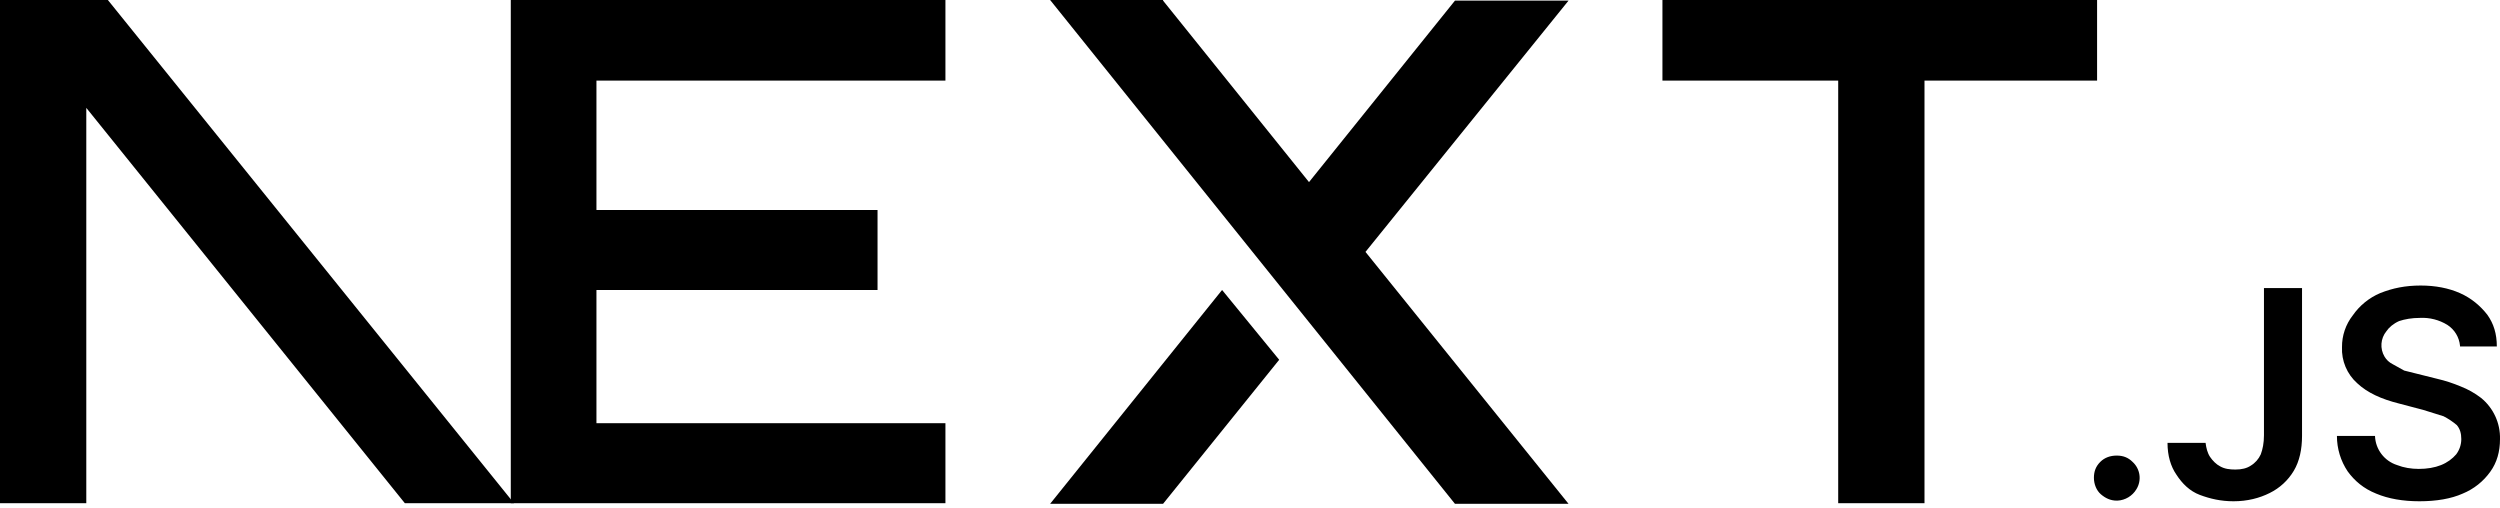
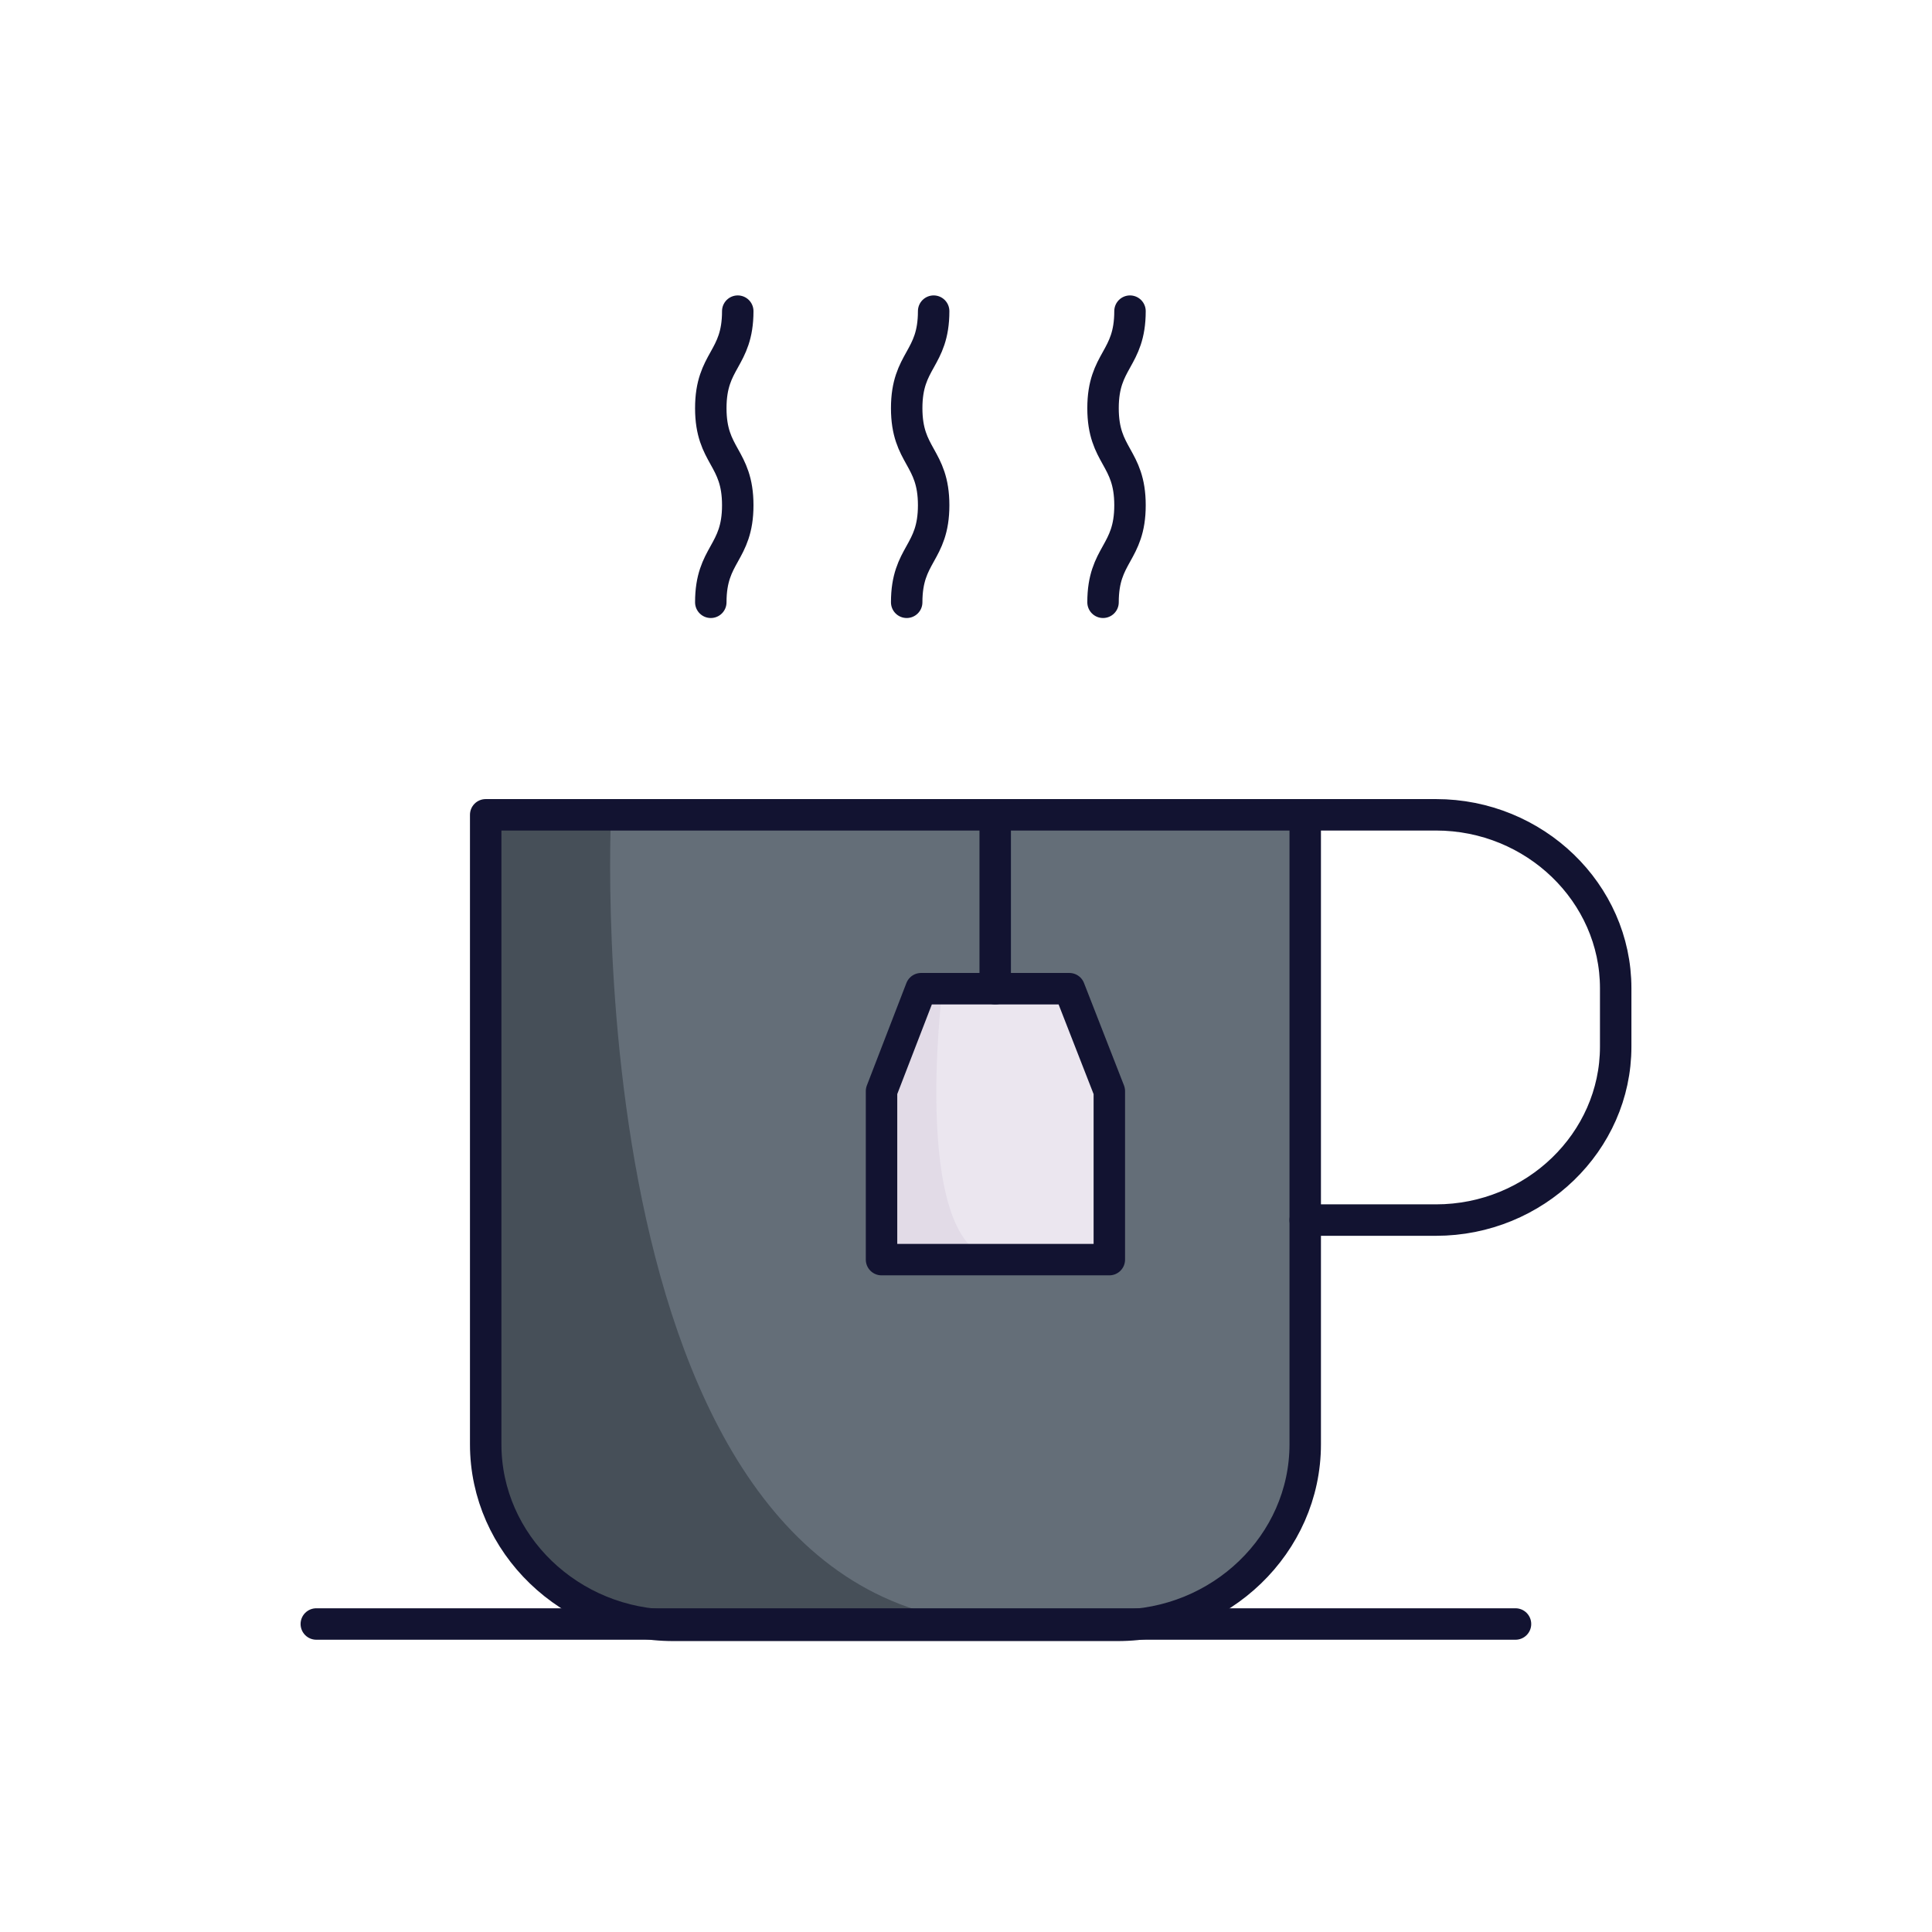
- <svg xmlns="http://www.w3.org/2000/svg" fill="none" viewBox="0 0 394 80">
-   <path fill="#000" d="M262 0h68.5v12.7h-27.2v66.6h-13.6V12.7H262V0ZM149 0v12.7H94v20.4h44.3v12.6H94v21h55v12.6H80.5V0h68.7zm34.3 0h-17.8l63.8 79.4h17.9l-32-39.7 32-39.6h-17.9l-23 28.6-23-28.6zm18.3 56.7-9-11-27.1 33.7h17.8l18.3-22.7z" />
-   <path fill="#000" d="M81 79.3 17 0H0v79.3h13.6V17l50.2 62.3H81Zm252.6-.4c-1 0-1.8-.4-2.5-1s-1.1-1.6-1.1-2.6.3-1.8 1-2.5 1.6-1 2.6-1 1.8.3 2.5 1a3.4 3.4 0 0 1 .6 4.3 3.7 3.7 0 0 1-3 1.8zm23.2-33.5h6v23.3c0 2.1-.4 4-1.3 5.5a9.1 9.1 0 0 1-3.8 3.5c-1.6.8-3.5 1.3-5.7 1.3-2 0-3.7-.4-5.3-1s-2.8-1.8-3.7-3.2c-.9-1.3-1.4-3-1.4-5h6c.1.8.3 1.6.7 2.2s1 1.2 1.6 1.5c.7.4 1.5.5 2.4.5 1 0 1.8-.2 2.4-.6a4 4 0 0 0 1.6-1.8c.3-.8.5-1.8.5-3V45.5zm30.9 9.1a4.4 4.4 0 0 0-2-3.3 7.5 7.5 0 0 0-4.3-1.1c-1.3 0-2.4.2-3.3.5-.9.4-1.6 1-2 1.6a3.5 3.5 0 0 0-.3 4c.3.5.7.9 1.3 1.2l1.8 1 2 .5 3.2.8c1.3.3 2.5.7 3.7 1.2a13 13 0 0 1 3.2 1.8 8.1 8.1 0 0 1 3 6.5c0 2-.5 3.7-1.5 5.1a10 10 0 0 1-4.4 3.5c-1.8.8-4.1 1.2-6.8 1.2-2.6 0-4.9-.4-6.8-1.2-2-.8-3.4-2-4.5-3.5a10 10 0 0 1-1.7-5.6h6a5 5 0 0 0 3.5 4.6c1 .4 2.2.6 3.4.6 1.3 0 2.5-.2 3.5-.6 1-.4 1.8-1 2.4-1.7a4 4 0 0 0 .8-2.4c0-.9-.2-1.6-.7-2.2a11 11 0 0 0-2.1-1.4l-3.2-1-3.8-1c-2.8-.7-5-1.7-6.6-3.2a7.2 7.2 0 0 1-2.4-5.7 8 8 0 0 1 1.7-5 10 10 0 0 1 4.3-3.5c2-.8 4-1.2 6.4-1.2 2.3 0 4.4.4 6.2 1.2 1.8.8 3.2 2 4.3 3.4 1 1.4 1.5 3 1.5 5h-5.8z" />
+ <svg xmlns="http://www.w3.org/2000/svg" width="430" height="430" viewBox="0 0 430 430" fill="none">
+   <path d="M290.5 181.35V321.45C290.5 342.05 274.2 359.15 253.5 361.45H145.1C124.3 359.15 108.1 342.05 108.1 321.45V181.35H290.5Z" fill="#646E78" />
+   <g style="mix-blend-mode:multiply" opacity="0.5">
+     <path d="M225 361.45H145.1C124.3 359.15 108.1 342.05 108.1 321.45V181.35H136C136 181.35 127.2 361.45 225 361.45Z" fill="#646E78" />
+   </g>
+   <path d="M246.9 242.85V280.35H196.2V242.85L205 220.05H238L246.9 242.85Z" fill="#EBE6EF" />
+   <g style="mix-blend-mode:multiply" opacity="0.5">
+     <path d="M222.9 280.35H196.2V242.85L205.1 219.95H209.8C209.7 220.05 202.2 280.35 222.9 280.35Z" fill="#EBE6EF" />
+   </g>
+   <path d="M221.5 181.65V220.05" stroke="#121331" stroke-width="7" stroke-miterlimit="10" stroke-linecap="round" stroke-linejoin="round" />
+   <path d="M246.9 242.85V280.35H196.2V242.85L205 220.05H238L246.9 242.85Z" stroke="#121331" stroke-width="7" stroke-miterlimit="10" stroke-linecap="round" stroke-linejoin="round" />
+   <path d="M290.5 181.35V321.45C290.5 343.65 271.7 361.75 248.7 361.75H149.9C126.9 361.75 108.1 343.65 108.1 321.45V181.35H290.5Z" stroke="#121331" stroke-width="7" stroke-miterlimit="10" stroke-linecap="round" stroke-linejoin="round" />
+   <path d="M290.5 181.35H319.6C341.6 181.35 359.6 198.75 359.6 219.95V232.95C359.6 254.15 341.6 271.55 319.6 271.55H290.5" stroke="#121331" stroke-width="7" stroke-miterlimit="10" stroke-linecap="round" stroke-linejoin="round" />
+   <path d="M337.3 361.45H70.4" stroke="#121331" stroke-width="7" stroke-miterlimit="10" stroke-linecap="round" stroke-linejoin="round" />
+   <path d="M164.2 69.25C164.2 80.05 158.2 80.05 158.2 90.85C158.2 101.65 164.2 101.65 164.2 112.45C164.2 123.25 158.2 123.25 158.2 134.05" stroke="#121331" stroke-width="7" stroke-miterlimit="10" stroke-linecap="round" stroke-linejoin="round" />
+   <path d="M207.8 69.25C207.8 80.05 201.8 80.05 201.8 90.85C201.8 101.65 207.8 101.65 207.8 112.45C207.8 123.25 201.8 123.25 201.8 134.05" stroke="#121331" stroke-width="7" stroke-miterlimit="10" stroke-linecap="round" stroke-linejoin="round" />
+   <path d="M251.5 69.25C251.5 80.05 245.5 80.05 245.5 90.85C245.5 101.65 251.5 101.65 251.5 112.45C251.5 123.25 245.5 123.25 245.5 134.05" stroke="#121331" stroke-width="7" stroke-miterlimit="10" stroke-linecap="round" stroke-linejoin="round" />
</svg>
